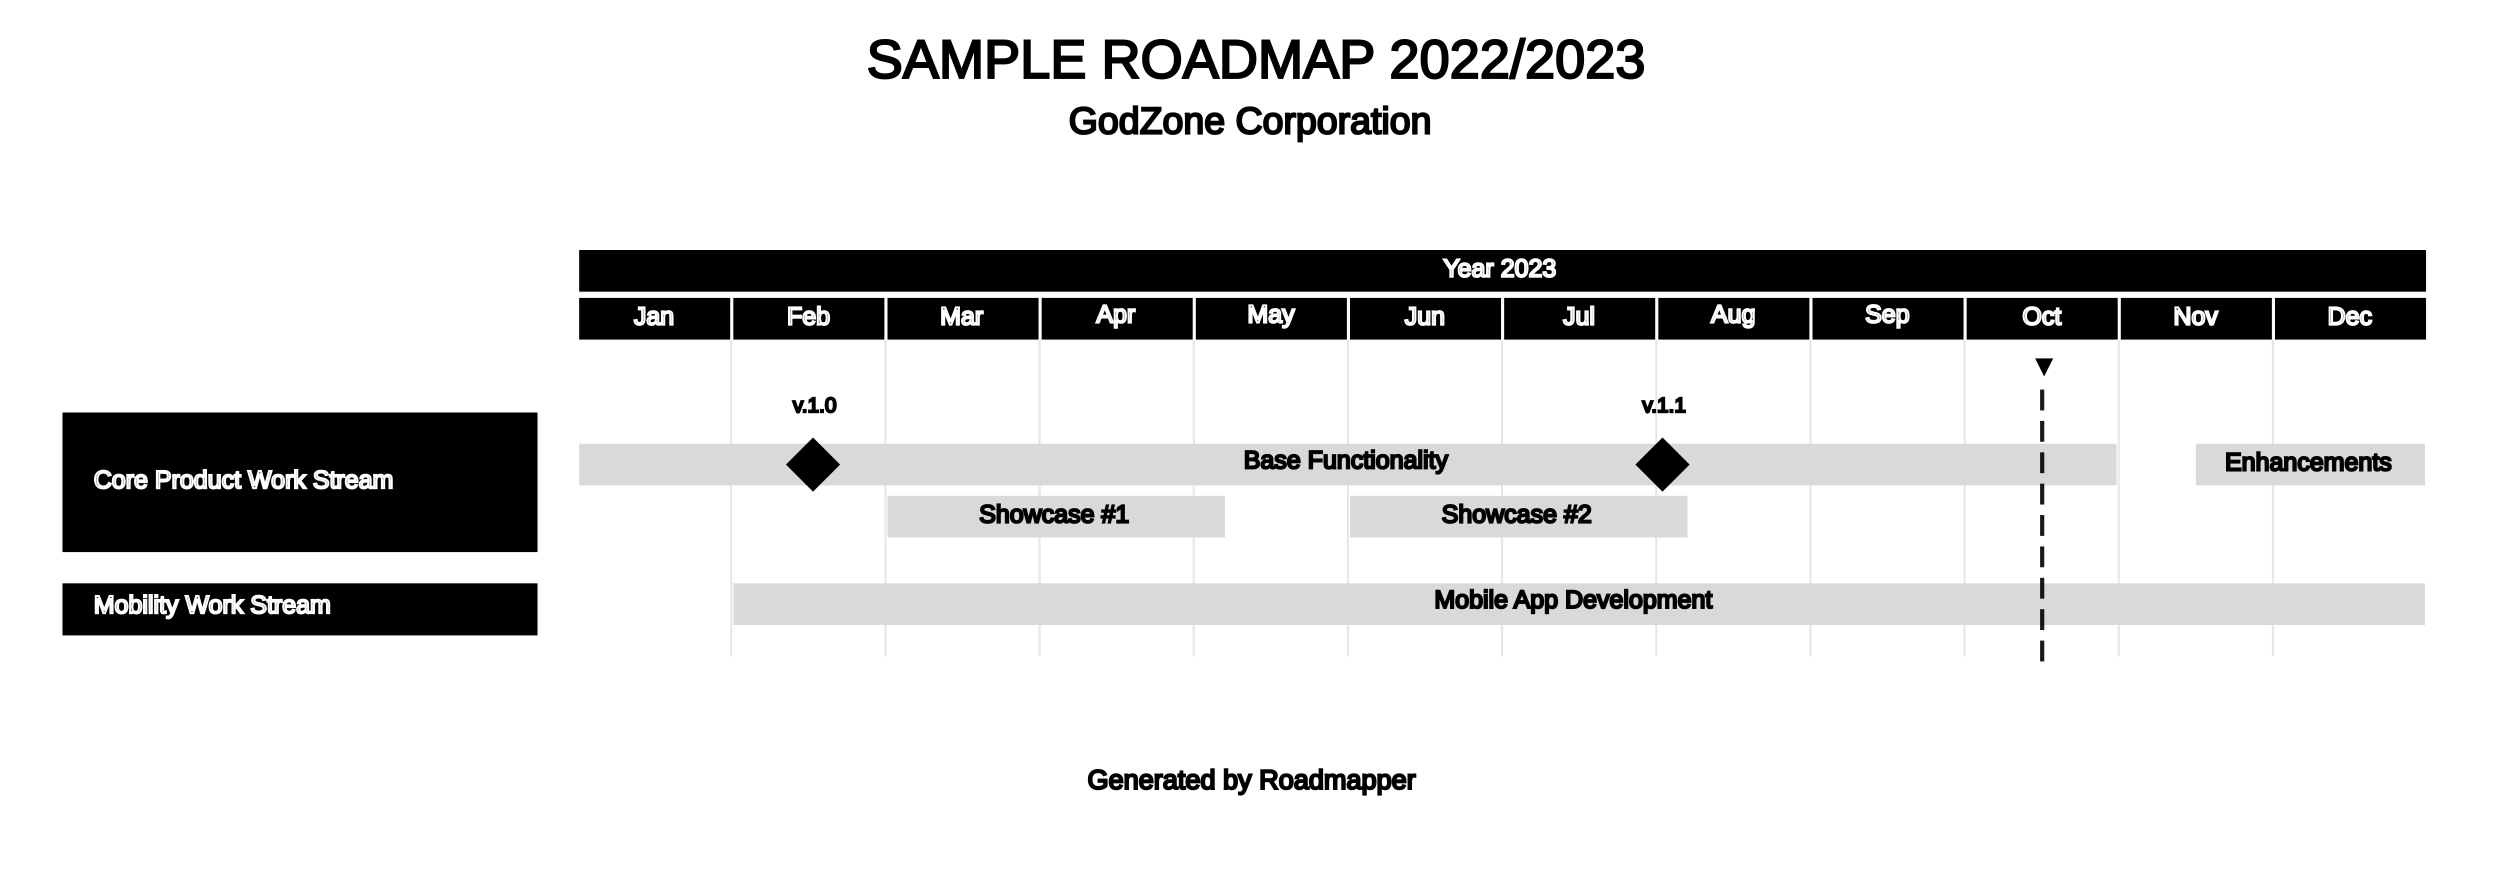
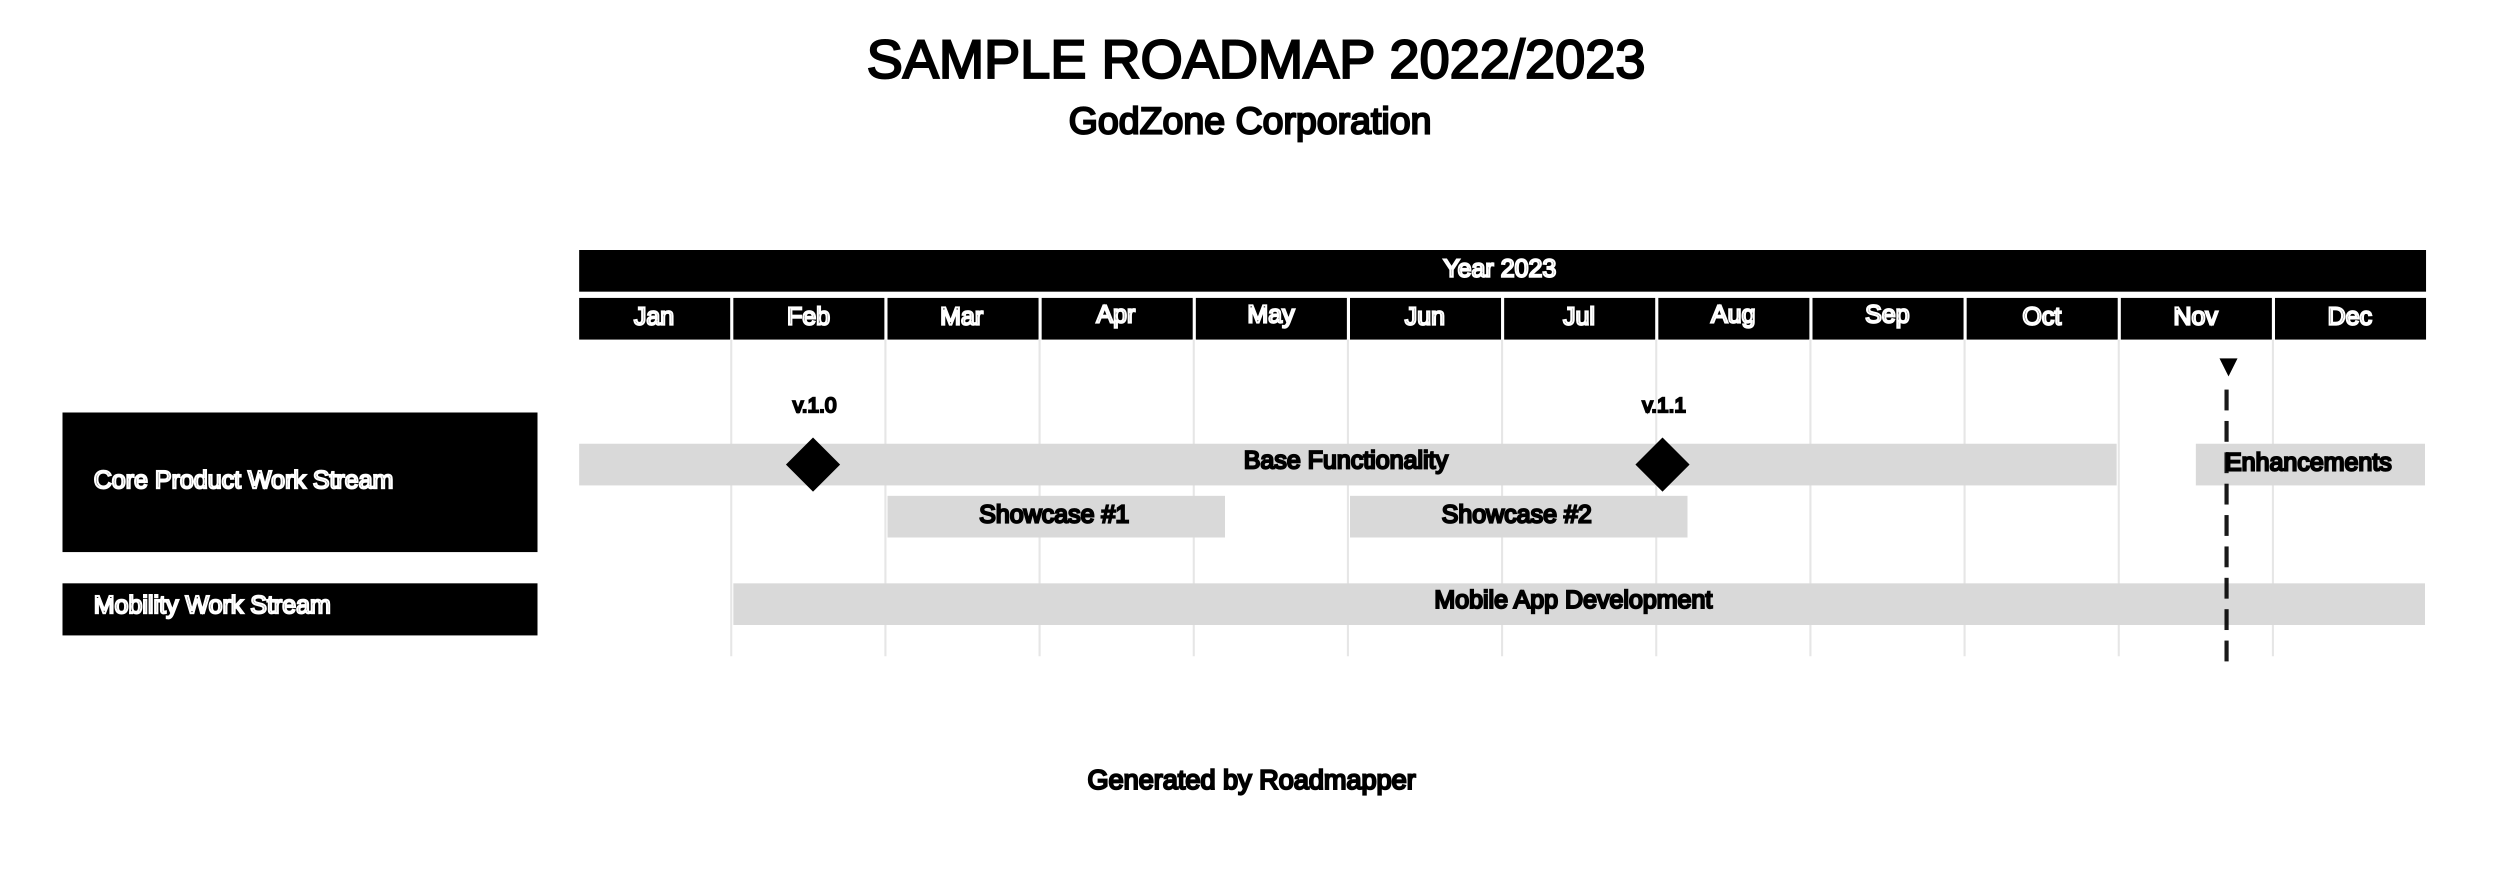
<svg xmlns="http://www.w3.org/2000/svg" width="1200" height="420" viewBox="0 0 1200 420">
  <defs>
</defs>
  <rect x="0" y="0" width="1200" height="1000" fill="#FFFFFF" />
  <text x="416.0" y="30" font-size="26" text-anchor="start" dominant-baseline="middle" font-family="Arial" stroke="#000000">SAMPLE ROADMAP 2022/2023</text>
  <text x="513.0" y="59" font-size="18" text-anchor="start" dominant-baseline="middle" font-family="Arial" stroke="#000000">GodZone Corporation</text>
  <rect x="278.0" y="120" width="886.5" height="20" fill="#000000" />
  <text x="692.75" y="124.5" font-size="12" stroke="#FFFFFF" text-anchor="start" dominant-baseline="hanging" font-family="Arial">Year 2023</text>
  <rect x="278.0" y="143" width="72.5" height="20" fill="#000000" />
  <text x="304.25" y="147.5" font-size="12" stroke="#FFFFFF" text-anchor="start" dominant-baseline="hanging" font-family="Arial">Jan</text>
  <rect x="352.0" y="143" width="72.5" height="20" fill="#000000" />
  <text x="377.75" y="147.5" font-size="12" stroke="#FFFFFF" text-anchor="start" dominant-baseline="hanging" font-family="Arial">Feb</text>
  <rect x="426.0" y="143" width="72.5" height="20" fill="#000000" />
  <text x="451.25" y="147.5" font-size="12" stroke="#FFFFFF" text-anchor="start" dominant-baseline="hanging" font-family="Arial">Mar</text>
  <rect x="500.0" y="143" width="72.5" height="20" fill="#000000" />
  <text x="526.25" y="146.5" font-size="12" stroke="#FFFFFF" text-anchor="start" dominant-baseline="hanging" font-family="Arial">Apr</text>
  <rect x="574.0" y="143" width="72.5" height="20" fill="#000000" />
  <text x="598.75" y="146.5" font-size="12" stroke="#FFFFFF" text-anchor="start" dominant-baseline="hanging" font-family="Arial">May</text>
  <rect x="648.0" y="143" width="72.5" height="20" fill="#000000" />
  <text x="674.25" y="147.5" font-size="12" stroke="#FFFFFF" text-anchor="start" dominant-baseline="hanging" font-family="Arial">Jun</text>
  <rect x="722.0" y="143" width="72.5" height="20" fill="#000000" />
  <text x="750.25" y="147.5" font-size="12" stroke="#FFFFFF" text-anchor="start" dominant-baseline="hanging" font-family="Arial">Jul</text>
  <rect x="796.0" y="143" width="72.5" height="20" fill="#000000" />
  <text x="821.25" y="146.5" font-size="12" stroke="#FFFFFF" text-anchor="start" dominant-baseline="hanging" font-family="Arial">Aug</text>
  <rect x="870.0" y="143" width="72.5" height="20" fill="#000000" />
  <text x="895.25" y="146.5" font-size="12" stroke="#FFFFFF" text-anchor="start" dominant-baseline="hanging" font-family="Arial">Sep</text>
  <rect x="944.0" y="143" width="72.5" height="20" fill="#000000" />
  <text x="970.75" y="147.5" font-size="12" stroke="#FFFFFF" text-anchor="start" dominant-baseline="hanging" font-family="Arial">Oct</text>
  <rect x="1018.0" y="143" width="72.5" height="20" fill="#000000" />
  <text x="1043.25" y="147.5" font-size="12" stroke="#FFFFFF" text-anchor="start" dominant-baseline="hanging" font-family="Arial">Nov</text>
  <rect x="1092.0" y="143" width="72.5" height="20" fill="#000000" />
  <text x="1117.25" y="147.5" font-size="12" stroke="#FFFFFF" text-anchor="start" dominant-baseline="hanging" font-family="Arial">Dec</text>
  <path d="M351.0,163 L351.0,315" stroke="#e6e6e6" stroke-opacity="50" stroke-width="1" />
  <path d="M425.0,163 L425.0,315" stroke="#e6e6e6" stroke-opacity="50" stroke-width="1" />
  <path d="M499.0,163 L499.0,315" stroke="#e6e6e6" stroke-opacity="50" stroke-width="1" />
  <path d="M573.0,163 L573.0,315" stroke="#e6e6e6" stroke-opacity="50" stroke-width="1" />
  <path d="M647.0,163 L647.0,315" stroke="#e6e6e6" stroke-opacity="50" stroke-width="1" />
  <path d="M721.0,163 L721.0,315" stroke="#e6e6e6" stroke-opacity="50" stroke-width="1" />
  <path d="M795.0,163 L795.0,315" stroke="#e6e6e6" stroke-opacity="50" stroke-width="1" />
  <path d="M869.0,163 L869.0,315" stroke="#e6e6e6" stroke-opacity="50" stroke-width="1" />
  <path d="M943.0,163 L943.0,315" stroke="#e6e6e6" stroke-opacity="50" stroke-width="1" />
  <path d="M1017.0,163 L1017.0,315" stroke="#e6e6e6" stroke-opacity="50" stroke-width="1" />
  <path d="M1091.0,163 L1091.0,315" stroke="#e6e6e6" stroke-opacity="50" stroke-width="1" />
  <rect x="30" y="198" width="228.0" height="67" fill="#000000" />
  <text x="45" y="226.0" font-size="12" stroke="#FFFFFF" text-anchor="start" dominant-baseline="hanging" font-family="Arial">Core Product Work Stream</text>
  <rect x="278" y="213" width="738" height="20" fill="#D9D9D9" />
  <text x="597.0" y="216.5" font-size="12" stroke="#000000" text-anchor="start" dominant-baseline="hanging" font-family="Arial">Base Functionality</text>
  <rect x="1054" y="213" width="110" height="20" fill="#D9D9D9" />
  <text x="1068.0" y="217.5" font-size="12" stroke="#000000" text-anchor="start" dominant-baseline="hanging" font-family="Arial">Enhancements</text>
  <path d="M390.25,210 L403.25,223.0 L390.25,236 L377.25,223.0" fill="#000000" />
  <text x="380.583" y="195" font-size="10" text-anchor="start" dominant-baseline="middle" font-family="Arial" stroke="#000000">v.1.0</text>
  <path d="M798.0,210 L811.0,223.0 L798.0,236 L785.0,223.0" fill="#000000" />
  <text x="788.333" y="195" font-size="10" text-anchor="start" dominant-baseline="middle" font-family="Arial" stroke="#000000">v.1.1</text>
  <rect x="426" y="238" width="162" height="20" fill="#D9D9D9" />
  <text x="470.0" y="242.5" font-size="12" stroke="#000000" text-anchor="start" dominant-baseline="hanging" font-family="Arial">Showcase #1</text>
  <rect x="648" y="238" width="162" height="20" fill="#D9D9D9" />
  <text x="692.0" y="242.5" font-size="12" stroke="#000000" text-anchor="start" dominant-baseline="hanging" font-family="Arial">Showcase #2</text>
  <rect x="30" y="280" width="228.0" height="25" fill="#000000" />
  <text x="45" y="286.0" font-size="12" stroke="#FFFFFF" text-anchor="start" dominant-baseline="hanging" font-family="Arial">Mobility Work Stream</text>
  <rect x="352" y="280" width="812" height="20" fill="#D9D9D9" />
  <text x="688.5" y="283.5" font-size="12" stroke="#000000" text-anchor="start" dominant-baseline="hanging" font-family="Arial">Mobile App Development</text>
-   <text x="975.25" y="176" font-size="12" text-anchor="start" dominant-baseline="middle" font-family="Arial" stroke="#000000">▼</text>
-   <path d="M980.25,187.0 L980.25,197.0" stroke="#000000" stroke-opacity="0.9" stroke-width="2" />
-   <path d="M980.25,202.059 L980.25,212.059" stroke="#000000" stroke-opacity="0.9" stroke-width="2" />
-   <path d="M980.25,217.118 L980.25,227.118" stroke="#000000" stroke-opacity="0.9" stroke-width="2" />
-   <path d="M980.25,232.176 L980.25,242.176" stroke="#000000" stroke-opacity="0.9" stroke-width="2" />
-   <path d="M980.25,247.235 L980.25,257.235" stroke="#000000" stroke-opacity="0.9" stroke-width="2" />
-   <path d="M980.25,262.294 L980.25,272.294" stroke="#000000" stroke-opacity="0.9" stroke-width="2" />
-   <path d="M980.25,277.353 L980.25,287.353" stroke="#000000" stroke-opacity="0.9" stroke-width="2" />
-   <path d="M980.25,292.412 L980.25,302.412" stroke="#000000" stroke-opacity="0.9" stroke-width="2" />
-   <path d="M980.25,307.471 L980.25,317.471" stroke="#000000" stroke-opacity="0.9" stroke-width="2" />
+   <text x="1063.75" y="176" font-size="12" text-anchor="start" dominant-baseline="middle" font-family="Arial" stroke="#000000">▼</text>
+   <path d="M1068.75,187.0 L1068.75,197.0" stroke="#000000" stroke-opacity="0.9" stroke-width="2" />
+   <path d="M1068.75,202.059 L1068.75,212.059" stroke="#000000" stroke-opacity="0.9" stroke-width="2" />
+   <path d="M1068.75,217.118 L1068.75,227.118" stroke="#000000" stroke-opacity="0.9" stroke-width="2" />
+   <path d="M1068.75,232.176 L1068.75,242.176" stroke="#000000" stroke-opacity="0.9" stroke-width="2" />
+   <path d="M1068.75,247.235 L1068.75,257.235" stroke="#000000" stroke-opacity="0.9" stroke-width="2" />
+   <path d="M1068.75,262.294 L1068.75,272.294" stroke="#000000" stroke-opacity="0.9" stroke-width="2" />
+   <path d="M1068.75,277.353 L1068.75,287.353" stroke="#000000" stroke-opacity="0.9" stroke-width="2" />
+   <path d="M1068.75,292.412 L1068.75,302.412" stroke="#000000" stroke-opacity="0.9" stroke-width="2" />
+   <path d="M1068.75,307.471 L1068.75,317.471" stroke="#000000" stroke-opacity="0.9" stroke-width="2" />
  <text x="522.0" y="375" font-size="13" text-anchor="start" dominant-baseline="middle" font-family="Arial" stroke="#000000">Generated by Roadmapper</text>
</svg>
